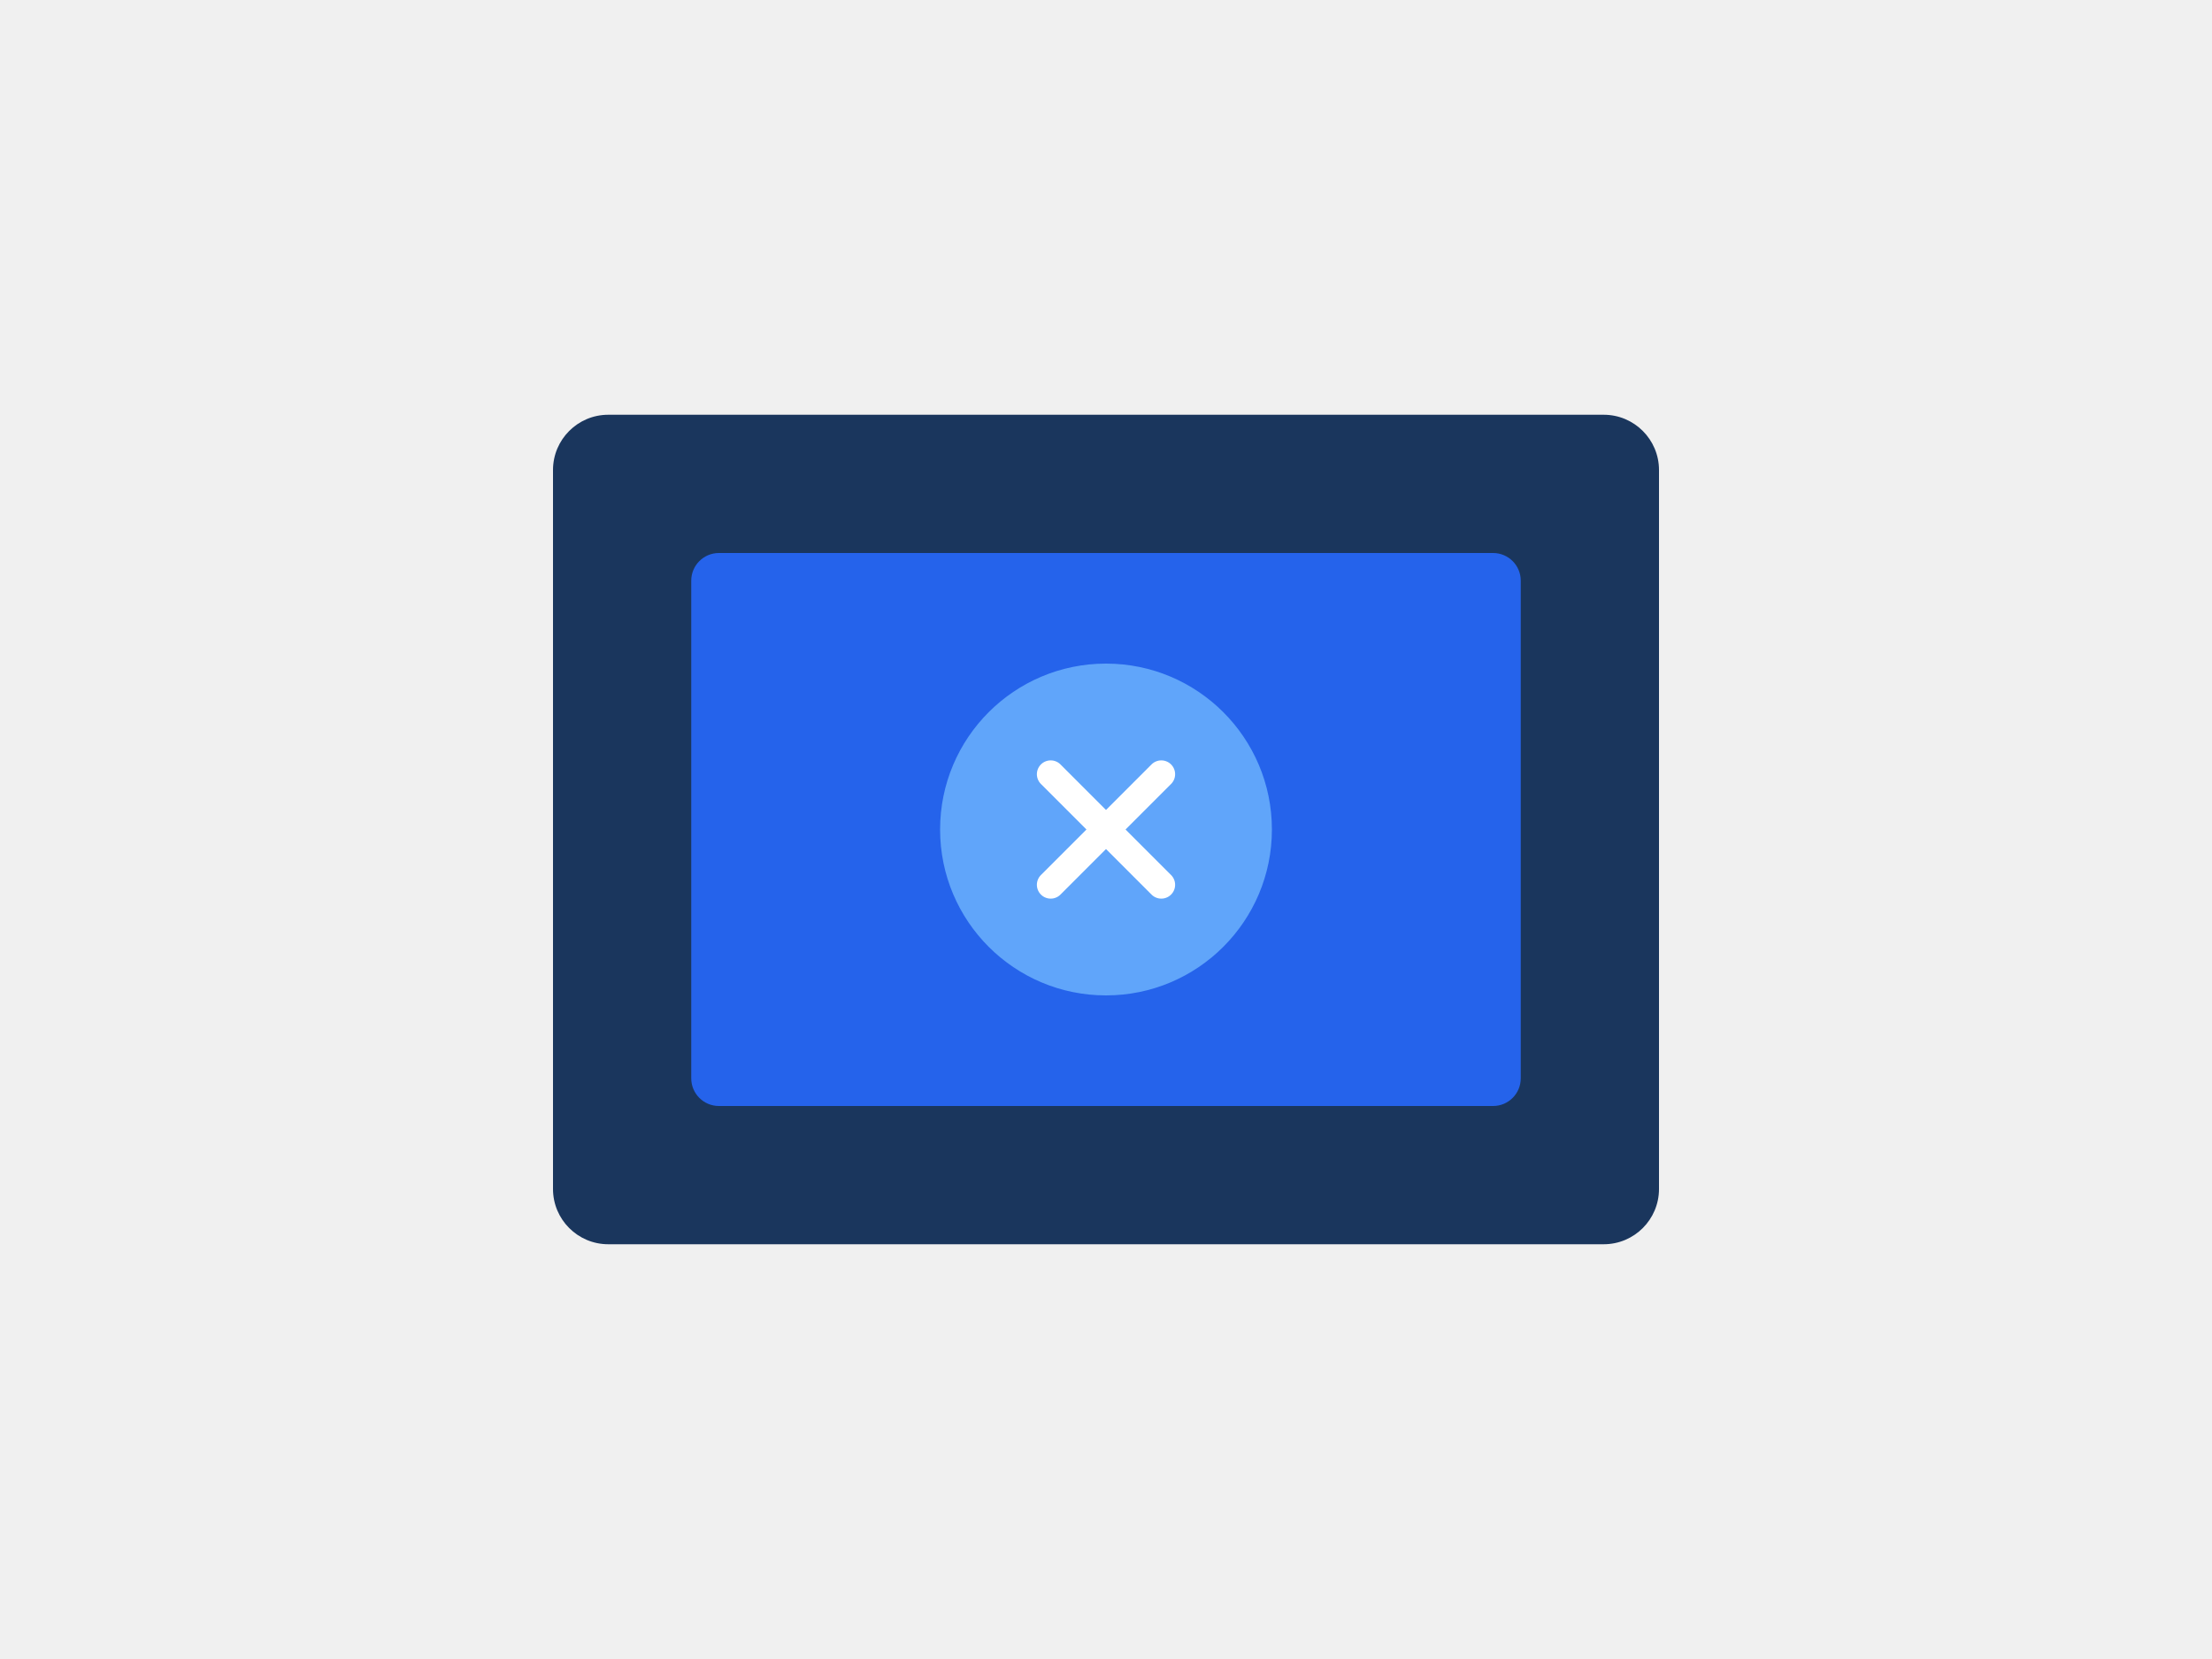
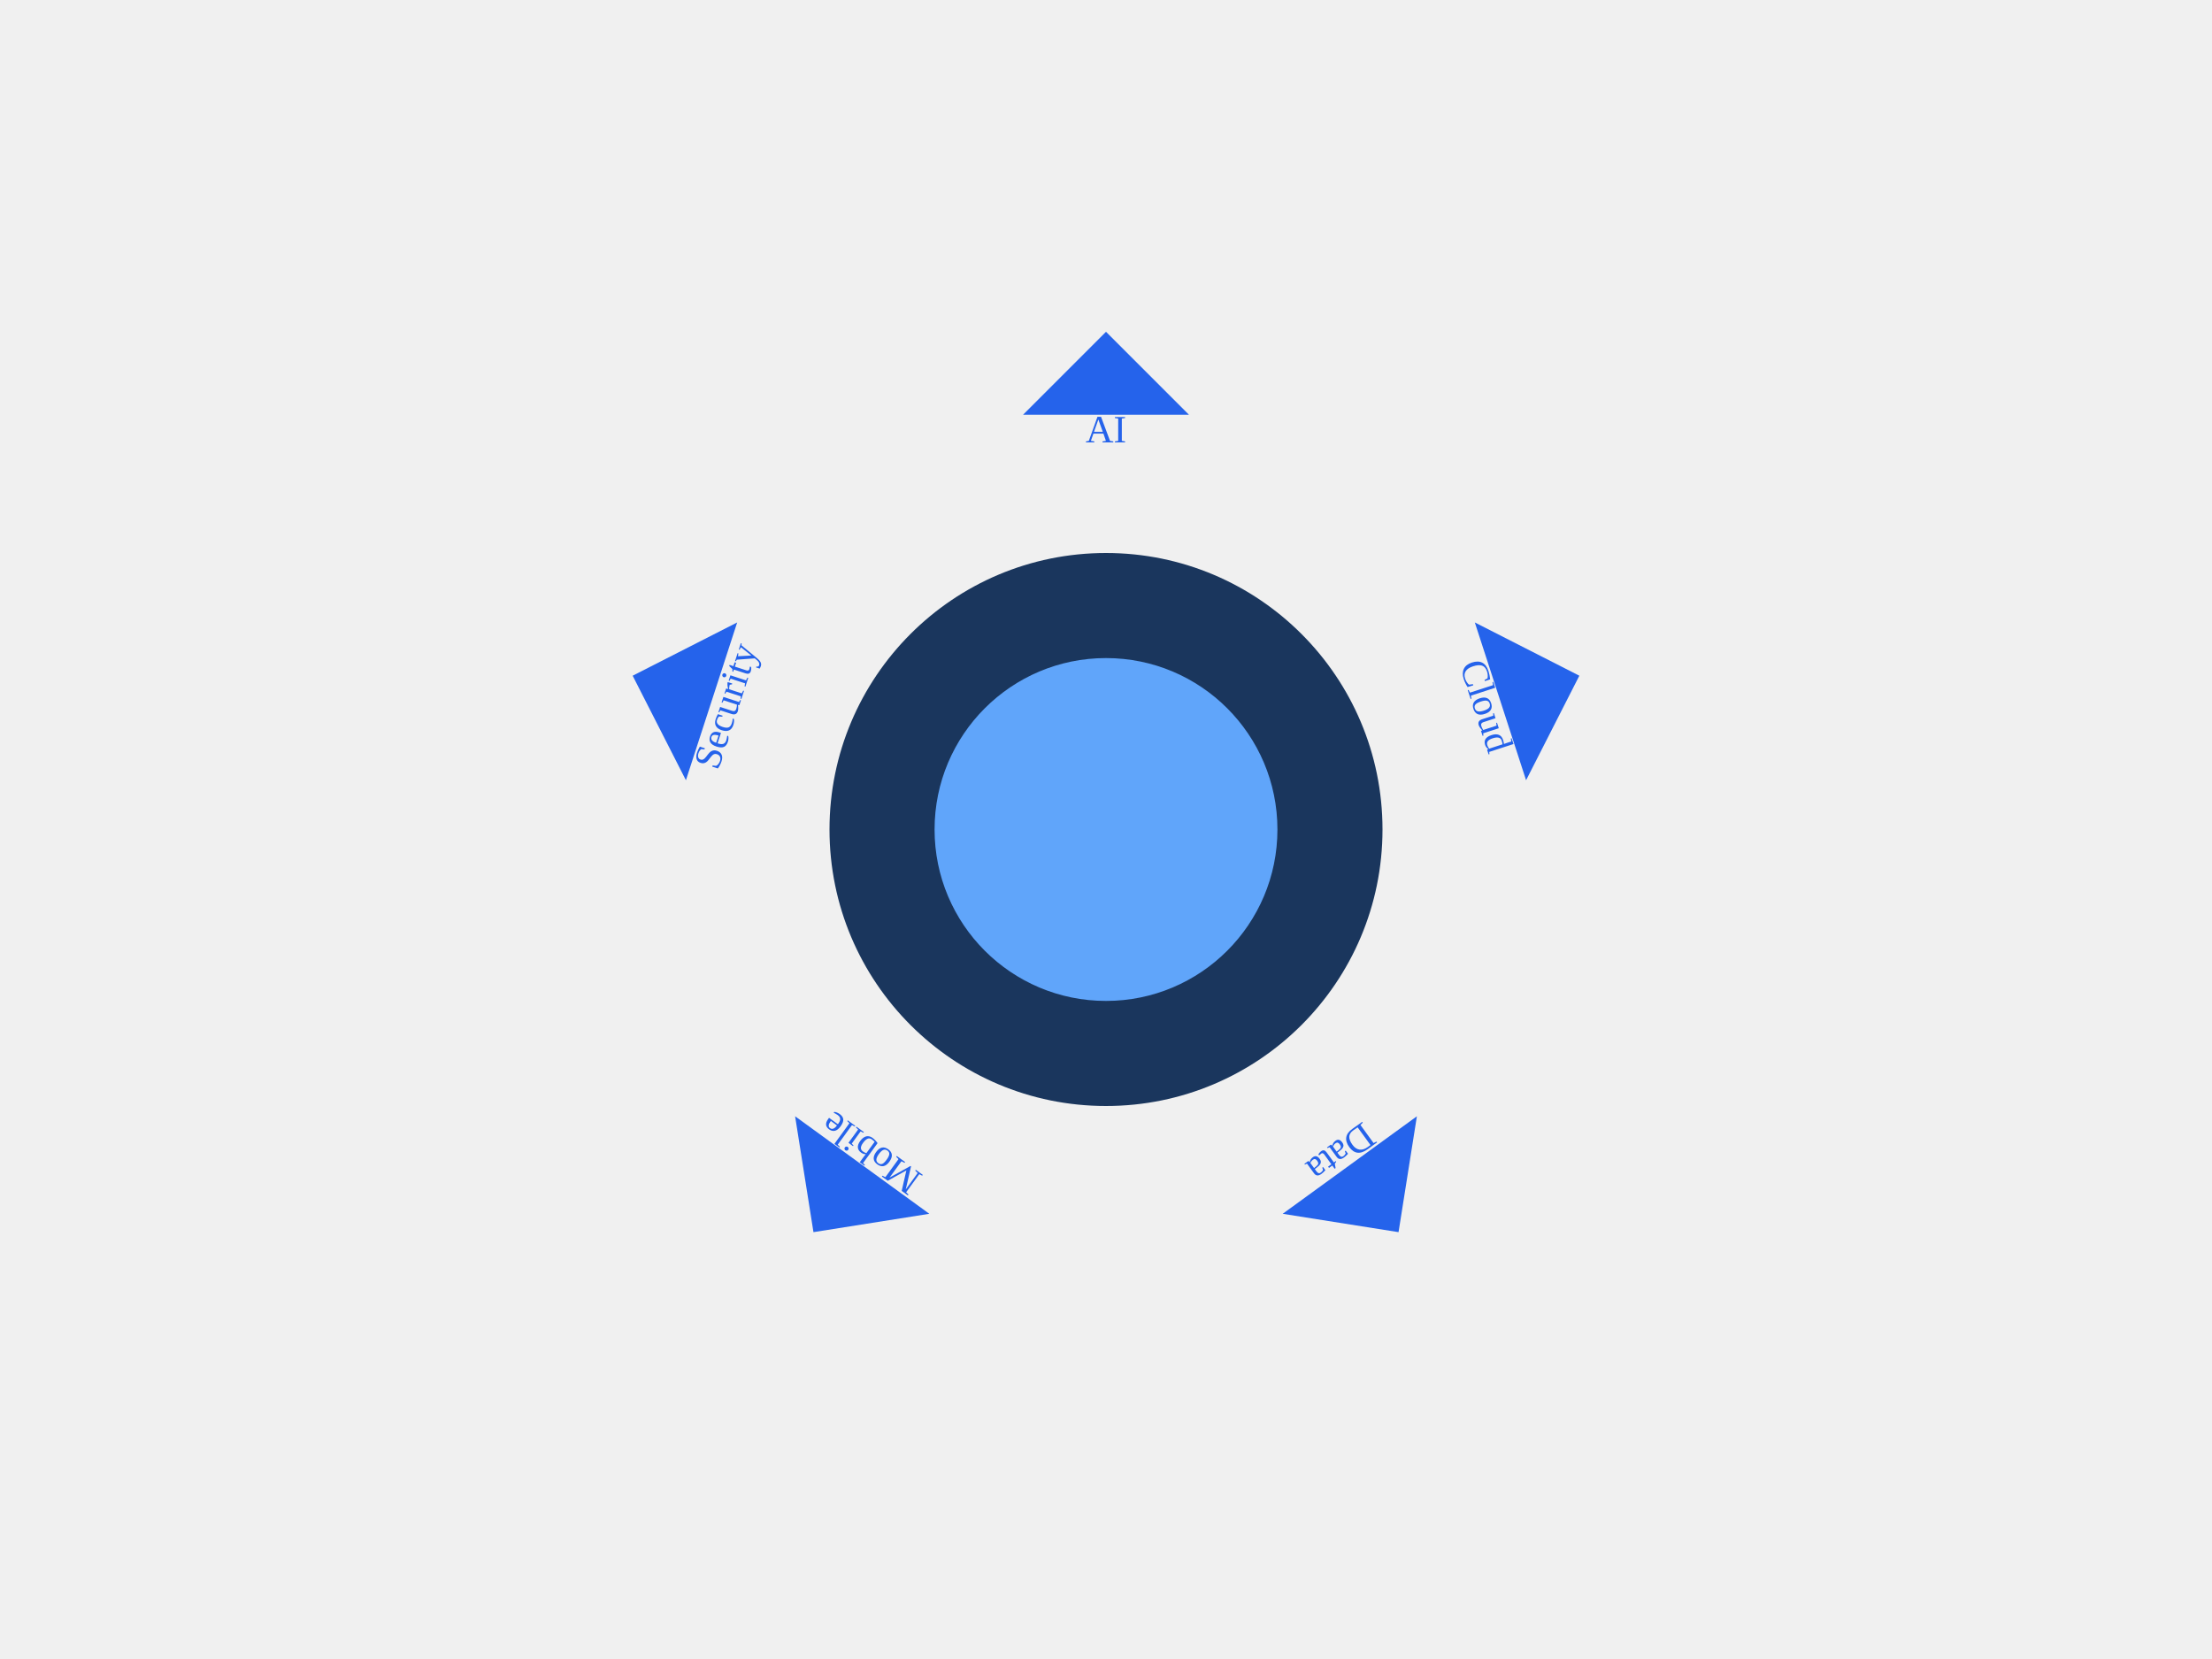
<svg xmlns="http://www.w3.org/2000/svg" viewBox="0 0 800 600">
  <style>
    .primary { fill: #1a365d; }
    .secondary { fill: #2563eb; }
    .accent { fill: #60a5fa; }
  </style>
-   <rect x="200" y="150" width="400" height="300" rx="20" class="primary" />
-   <rect x="250" y="200" width="300" height="200" rx="10" class="secondary" />
-   <circle cx="400" cy="300" r="60" class="accent" />
-   <path d="M380 280l40 40M420 280l-40 40" stroke="white" stroke-width="10" stroke-linecap="round" />
+   <circle cx="400" cy="300" r="100" class="primary" />
+   <g transform="translate(400 300)">
+     <g transform="rotate(0)">
+       <path d="M0,-180 L30,-150 L-30,-150 Z" class="secondary" />
+       <text x="0" y="-140" text-anchor="middle" fill="#2563eb" font-size="14">AI</text>
+     </g>
+     <g transform="rotate(72)">
+       <path d="M0,-180 L30,-150 L-30,-150 Z" class="secondary" />
+       <text x="0" y="-140" text-anchor="middle" fill="#2563eb" font-size="14">Cloud</text>
+     </g>
+     <g transform="rotate(144)">
+       <path d="M0,-180 L30,-150 L-30,-150 Z" class="secondary" />
+       <text x="0" y="-140" text-anchor="middle" fill="#2563eb" font-size="14">Data</text>
+     </g>
+     <g transform="rotate(216)">
+       <path d="M0,-180 L30,-150 L-30,-150 Z" class="secondary" />
+       <text x="0" y="-140" text-anchor="middle" fill="#2563eb" font-size="14">Mobile</text>
+     </g>
+     <g transform="rotate(288)">
+       <path d="M0,-180 L30,-150 L-30,-150 Z" class="secondary" />
+       <text x="0" y="-140" text-anchor="middle" fill="#2563eb" font-size="14">Security</text>
+     </g>
+   </g>
+   <circle cx="400" cy="300" r="60" class="accent" fill="none" stroke="#60a5fa" stroke-width="4" />
</svg>
